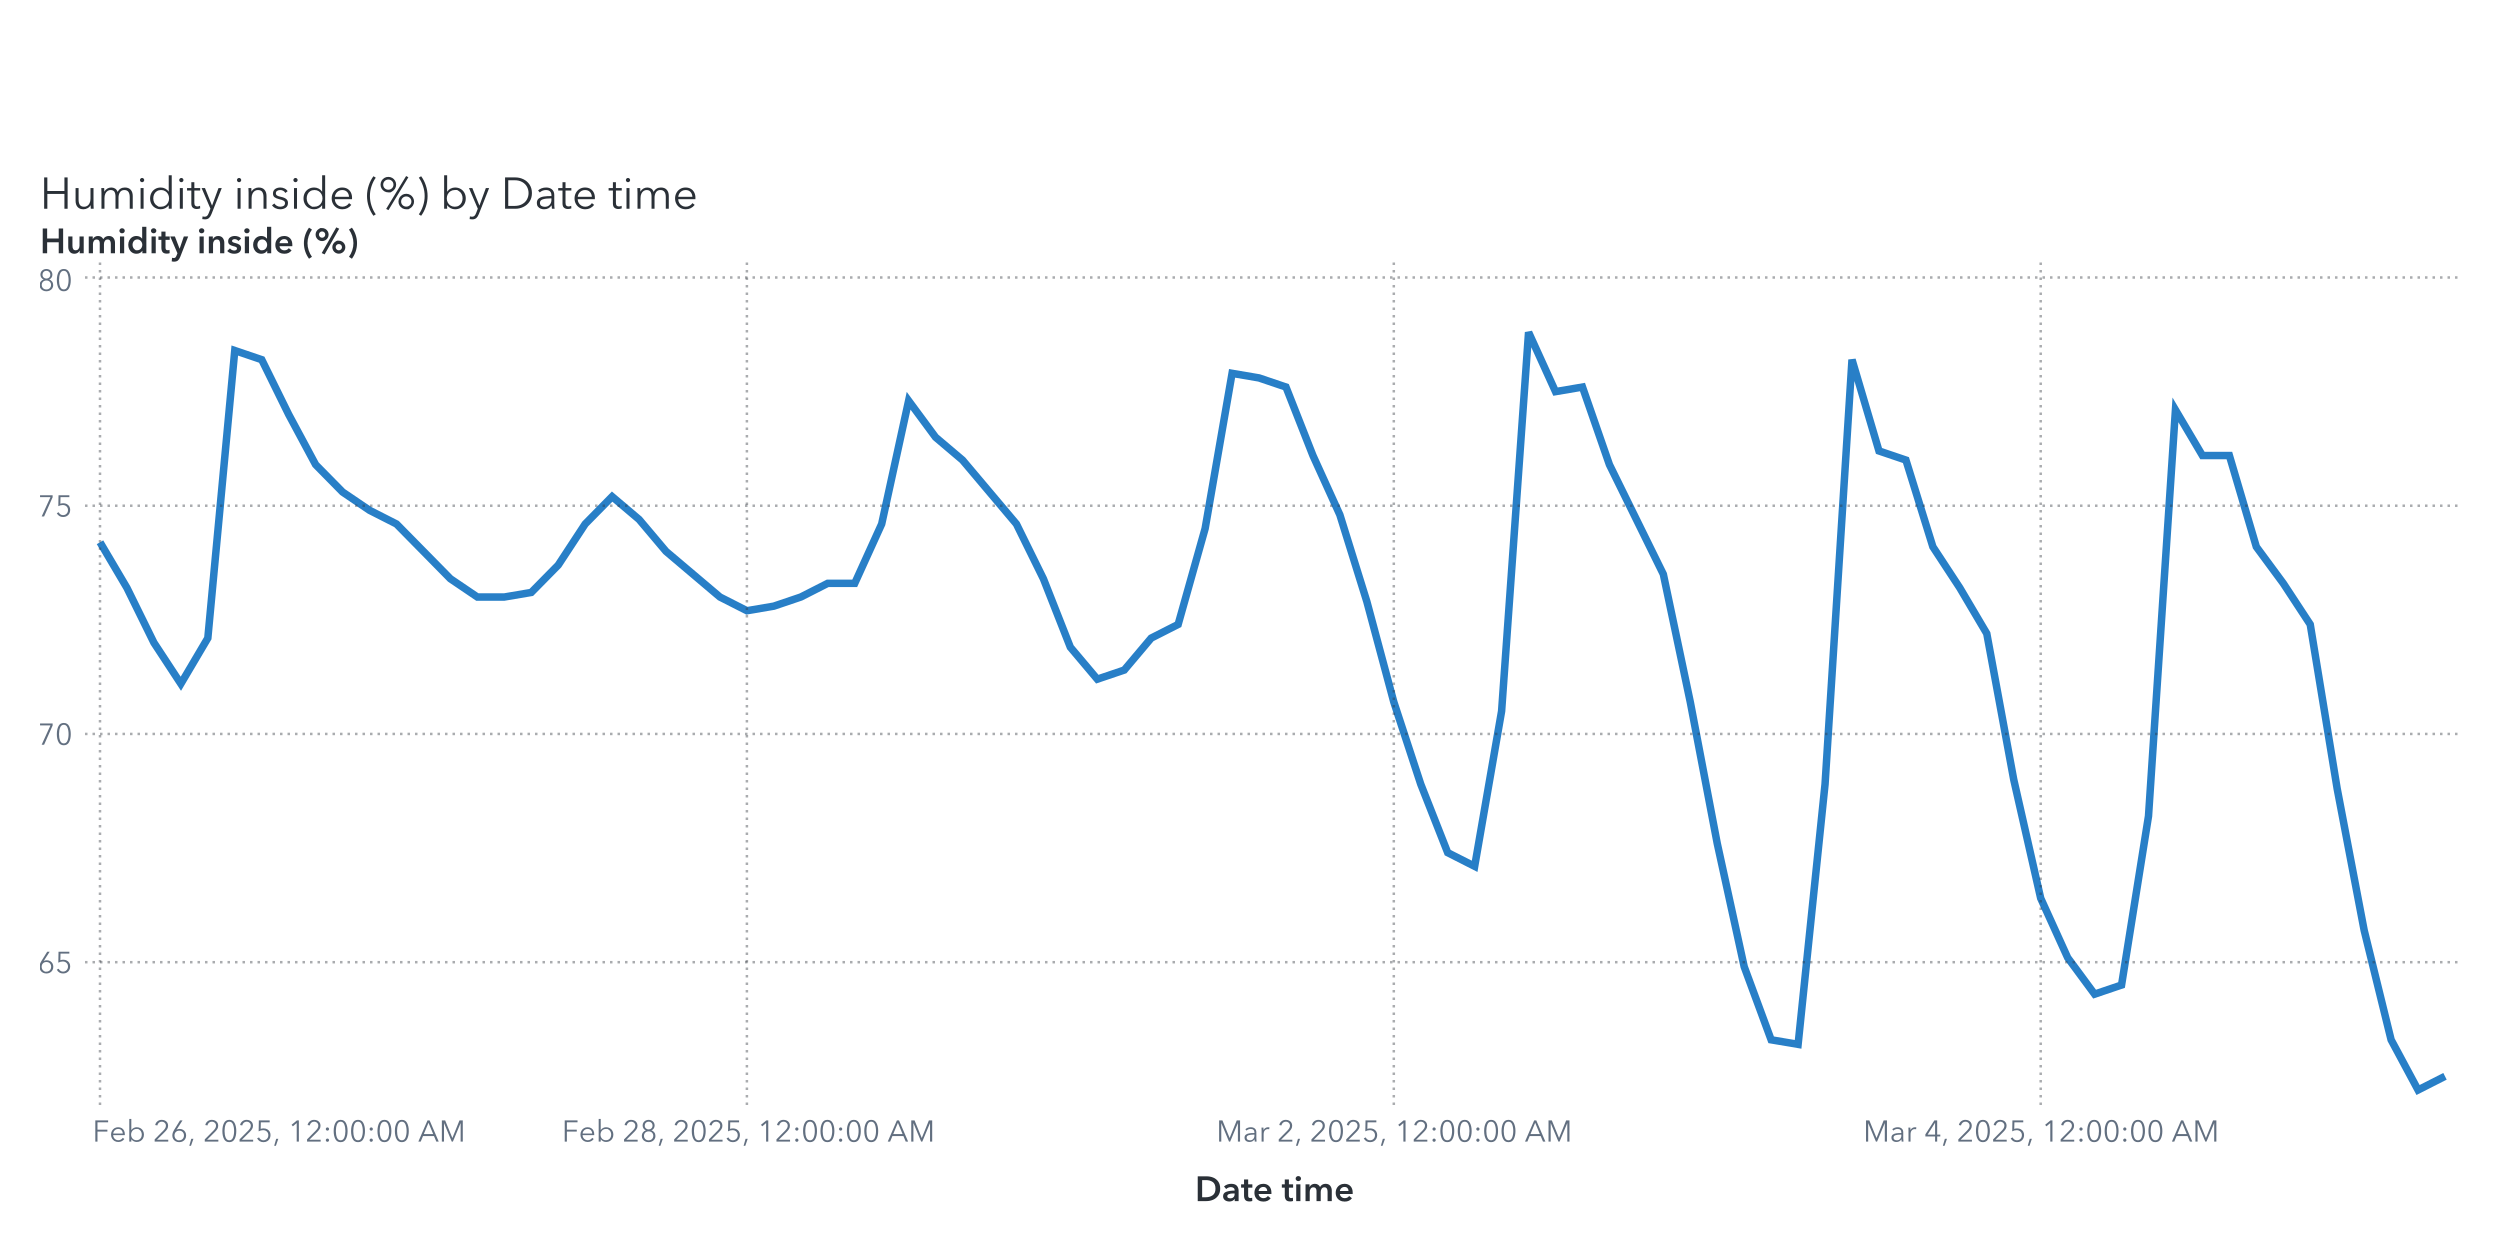
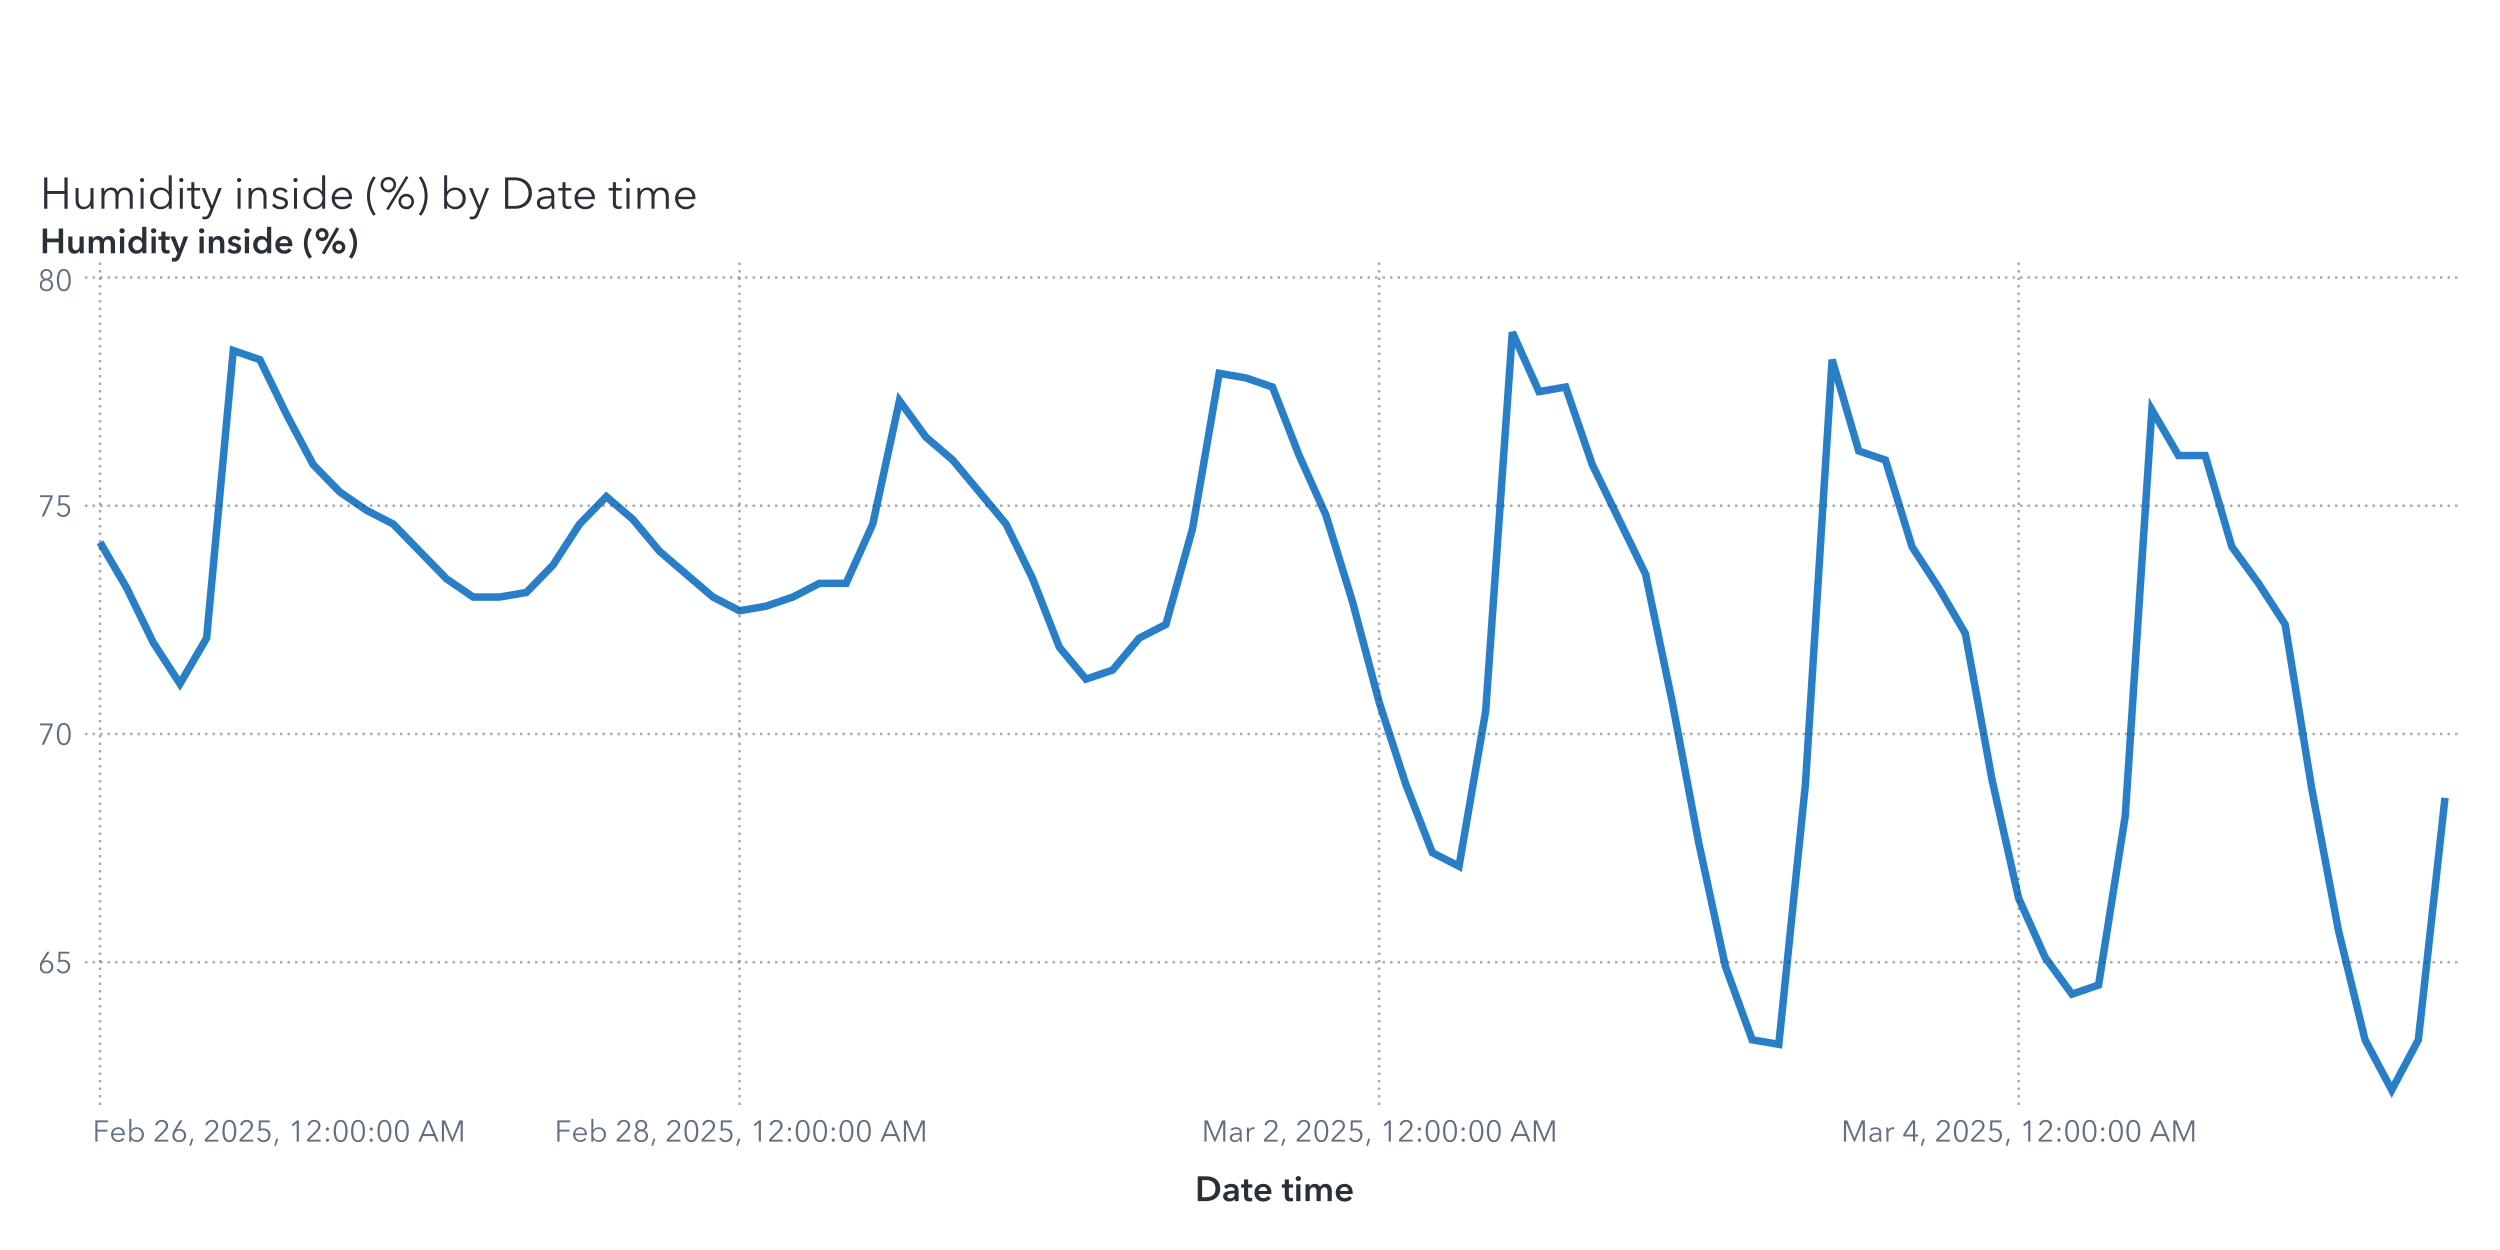
<svg xmlns="http://www.w3.org/2000/svg" xmlns:xlink="http://www.w3.org/1999/xlink" version="1.1" width="1000" height="500" viewBox="0 0 1000 500">
  <rect x="0" y="0" width="1000" height="500" fill="#ffffff">
</rect>
  <g>
    <rect x="0" y="0" rx="5" ry="5" width="1000.0" height="500.0" fill="#ffffff" opacity="0">
</rect>
    <rect x="0" y="0" rx="5" ry="5" width="1000.0" height="500.0" fill="#ffffff" opacity="0">
</rect>
    <rect x="0" y="0" rx="5" ry="5" width="1000.0" height="500.0" fill="#ffffff" opacity="0">
</rect>
    <rect x="0" y="50.0" rx="5" ry="5" width="1000.0" height="450.0" fill="#ffffff" opacity="0">
</rect>
    <g transform=" translate(16.0 -412.0)">
      <g transform="">
        <g fill="#2a3037" stroke="#2a3037" transform="translate(0 495.5) scale(0.0177 -0.0177)">
          <defs>
            <path id="g72/TT0" d="M94.0 708.0 L166.0 708.0 L166.0 401.0 L552.0 401.0 L552.0 708.0 L624.0 708.0 L624.0 0 L552.0 0 L552.0 335.0 L166.0 335.0 L166.0 0 L94.0 0 L94.0 708.0Z">
</path>
          </defs>
          <use x="0" y="0" xlink:href="#g72/TT0" />
          <defs>
            <path id="g117/TT0" d="M426.0 80.0 L424.0 80.0Q 405.0,40.0  359.5,14.0 T 264.0,-12.0 Q 177.0,-12.0  131.5,40.0 T 86.0,181.0  L86.0 468.0 L154.0 468.0 L154.0 209.0Q 154.0,130.0  182.5,87.5 T 281.0,45.0 Q 319.0,45.0  351.0,65.5 T 403.0,127.0 T 423.0,228.0  L423.0 468.0 L491.0 468.0 L491.0 103.0Q 491.0,43.0  495.0,0  L430.0 0Q 426.0,50.0  426.0,80.0 Z">
</path>
          </defs>
          <use x="718.0" y="0" xlink:href="#g117/TT0" />
          <defs>
            <path id="g109/TT0" d="M311.0 480.0Q 356.0,480.0  395.0,458.0 T 455.0,381.0 Q 479.0,429.0  521.0,454.5 T 619.0,480.0 Q 706.0,480.0  751.5,428.0 T 797.0,287.0  L797.0 0 L729.0 0 L729.0 259.0Q 729.0,423.0  608.0,423.0 Q 540.0,423.0  507.5,372.5 T 475.0,249.0  L475.0 0 L407.0 0 L407.0 273.0Q 407.0,347.0  382.5,385.0 T 294.0,423.0 Q 260.0,423.0  228.5,402.5 T 177.5,340.5 T 158.0,240.0  L158.0 0 L90.0 0 L90.0 365.0Q 90.0,425.0  86.0,468.0  L151.0 468.0Q 155.0,418.0  155.0,388.0  L157.0 388.0Q 178.0,429.0  219.5,454.5 T 311.0,480.0 Z">
</path>
          </defs>
          <use x="1299.0" y="0" xlink:href="#g109/TT0" />
          <defs>
            <path id="g105/TT0" d="M125.0 600.0Q 106.0,600.0  91.5,614.0 T 77.0,648.0 Q 77.0,668.0  91.5,682.0 T 125.0,696.0 Q 144.0,696.0  158.5,682.0 T 173.0,648.0 Q 173.0,628.0  158.5,614.0 T 125.0,600.0 Z M159.0 0 L91.0 0 L91.0 468.0 L159.0 468.0 L159.0 0Z">
</path>
          </defs>
          <use x="2182.0" y="0" xlink:href="#g105/TT0" />
          <defs>
            <path id="g100/TT0" d="M298.0 -12.0Q 227.0,-12.0  171.5,20.5 T 86.0,109.0 T 56.0,234.0 Q 56.0,303.0  86.0,359.0 T 171.5,447.5 T 298.0,480.0 Q 350.0,480.0  398.0,455.5 T 475.0,387.0  L477.0 387.0 L477.0 756.0 L545.0 756.0 L545.0 0 L477.0 0 L477.0 79.0 L475.0 79.0Q 446.0,36.0  398.0,12.0 T 298.0,-12.0 Z M305.0 46.0Q 357.0,46.0  398.0,70.5 T 462.0,138.0 T 485.0,234.0 Q 485.0,287.0  462.0,330.0 T 398.0,398.0 T 305.0,423.0 Q 250.0,423.0  210.0,398.0 T 149.0,330.0 T 128.0,234.0 Q 128.0,181.0  149.0,138.5 T 210.0,71.0 T 250.0,46.0 Z">
</path>
          </defs>
          <use x="2432.0" y="0" xlink:href="#g100/TT0" />
          <use x="3069.0" y="0" xlink:href="#g105/TT0" />
          <defs>
            <path id="g116/TT0" d="M169.0 411.0 L169.0 138.0Q 169.0,89.0  187.0,70.5 T 239.0,52.0 Q 268.0,52.0  298.0,67.0  L301.0 8.0Q 264.0,-6.0  221.0,-6.0 Q 173.0,-6.0  137.0,22.0 T 101.0,119.0  L101.0 411.0 L4.0 411.0 L4.0 468.0 L101.0 468.0 L101.0 600.0 L169.0 600.0 L169.0 468.0 L301.0 468.0 L301.0 411.0 L169.0 411.0Z">
</path>
          </defs>
          <use x="3319.0" y="0" xlink:href="#g116/TT0" />
          <defs>
            <path id="g121/TT0" d="M253.0 73.0 L398.0 468.0 L472.0 468.0 L239.0 -121.0Q 216.0,-180.0  182.5,-210.0 T 92.0,-240.0 Q 61.0,-240.0  31.0,-234.0  L38.0 -172.0Q 62.0,-180.0  88.0,-180.0 Q 121.0,-180.0  141.5,-159.5 T 178.0,-97.0  L216.0 1.0 L16.0 468.0 L92.0 468.0 L251.0 73.0 L253.0 73.0Z">
</path>
          </defs>
          <use x="3636.0" y="0" xlink:href="#g121/TT0" />
          <use x="4374.0" y="0" xlink:href="#g105/TT0" />
          <defs>
            <path id="g110/TT0" d="M155.0 388.0 L157.0 388.0Q 176.0,428.0  221.5,454.0 T 317.0,480.0 Q 404.0,480.0  449.5,428.0 T 495.0,287.0  L495.0 0 L427.0 0 L427.0 259.0Q 427.0,338.0  398.5,380.5 T 300.0,423.0 Q 262.0,423.0  230.0,402.5 T 178.0,341.0 T 158.0,240.0  L158.0 0 L90.0 0 L90.0 365.0Q 90.0,425.0  86.0,468.0  L151.0 468.0Q 155.0,418.0  155.0,388.0 Z">
</path>
          </defs>
          <use x="4624.0" y="0" xlink:href="#g110/TT0" />
          <defs>
            <path id="g115/TT0" d="M224.0 423.0Q 183.0,423.0  154.0,404.5 T 125.0,350.0 Q 125.0,318.0  151.0,300.0 T 237.0,270.0 Q 320.0,253.0  359.5,220.0 T 399.0,133.0 Q 399.0,59.0  347.5,23.5 T 223.0,-12.0 Q 167.0,-12.0  118.0,11.0 T 38.0,79.0  L92.0 119.0Q 111.0,87.0  146.5,66.5 T 222.0,46.0 Q 270.0,46.0  301.0,65.5 T 332.0,128.0 Q 332.0,163.0  299.5,182.0 T 194.0,218.0 Q 136.0,232.0  98.0,258.5 T 60.0,344.0 Q 60.0,411.0  108.5,445.5 T 227.0,480.0 Q 277.0,480.0  323.0,457.5 T 391.0,396.0  L339.0 357.0Q 324.0,387.0  293.0,405.0 T 224.0,423.0 Z">
</path>
          </defs>
          <use x="5205.0" y="0" xlink:href="#g115/TT0" />
          <use x="5649.0" y="0" xlink:href="#g105/TT0" />
          <use x="5899.0" y="0" xlink:href="#g100/TT0" />
          <defs>
            <path id="g101/TT0" d="M515.0 216.0 L127.0 216.0Q 128.0,169.0  150.5,130.5 T 212.0,69.0 T 298.0,46.0 Q 347.0,46.0  387.0,69.5 T 448.0,127.0  L499.0 87.0Q 421.0,-12.0  298.0,-12.0 Q 229.0,-12.0  174.0,20.0 T 87.5,108.0 T 56.0,234.0 Q 56.0,303.0  87.0,359.5 T 172.0,448.0 T 292.0,480.0 Q 363.0,480.0  413.5,449.5 T 490.0,366.0 T 516.0,248.0 Q 516.0,228.0  515.0,216.0 Z M292.0 423.0Q 248.0,423.0  211.5,402.0 T 153.0,345.5 T 128.0,270.0  L447.0 270.0Q 444.0,338.0  403.5,380.5 T 292.0,423.0 Z">
</path>
          </defs>
          <use x="6536.0" y="0" xlink:href="#g101/TT0" />
          <defs>
            <path id="g40/TT0" d="M230.0 -126.0 L178.0 -159.0Q 112.0,-72.0  72.0,46.0 T 32.0,288.0 Q 32.0,412.0  72.0,530.0 T 178.0,735.0  L230.0 702.0Q 170.0,618.0  134.0,509.0 T 98.0,288.0 Q 98.0,176.0  134.0,67.0 T 230.0,-126.0 Z">
</path>
          </defs>
          <use x="7358.0" y="0" xlink:href="#g40/TT0" />
          <defs>
            <path id="g37/TT0" d="M217.0 -31.0 L165.0 -4.0 L616.0 739.0 L667.0 712.0 L217.0 -31.0Z M214.0 370.0Q 165.0,370.0  125.0,393.5 T 61.5,457.0 T 38.0,545.0 Q 38.0,593.0  61.5,633.0 T 125.0,696.5 T 214.0,720.0 Q 263.0,720.0  303.0,696.5 T 366.5,633.0 T 390.0,545.0 Q 390.0,497.0  366.5,457.0 T 303.0,393.5 T 263.0,370.0 Z M214.0 660.0Q 166.0,660.0  132.0,627.0 T 98.0,545.0 Q 98.0,496.0  132.0,463.0 T 214.0,430.0 Q 262.0,430.0  296.0,463.0 T 330.0,545.0 Q 330.0,594.0  296.0,627.0 T 214.0,660.0 Z M619.0 -12.0Q 570.0,-12.0  530.0,11.5 T 466.5,75.0 T 443.0,163.0 Q 443.0,211.0  466.5,251.0 T 530.0,314.5 T 619.0,338.0 Q 668.0,338.0  708.0,314.5 T 771.5,251.0 T 795.0,163.0 Q 795.0,115.0  771.5,75.0 T 708.0,11.5 T 668.0,-12.0 Z M619.0 278.0Q 571.0,278.0  537.0,245.0 T 503.0,163.0 Q 503.0,114.0  537.0,81.0 T 619.0,48.0 Q 667.0,48.0  701.0,81.0 T 735.0,163.0 Q 735.0,212.0  701.0,245.0 T 619.0,278.0 Z">
</path>
          </defs>
          <use x="7658.0" y="0" xlink:href="#g37/TT0" />
          <defs>
            <path id="g41/TT0" d="M70.0 702.0 L122.0 735.0Q 188.0,648.0  228.0,530.0 T 268.0,288.0 Q 268.0,164.0  228.0,46.0 T 122.0,-159.0  L70.0 -126.0Q 130.0,-42.0  166.0,67.0 T 202.0,288.0 Q 202.0,400.0  166.0,509.0 T 70.0,702.0 Z">
</path>
          </defs>
          <use x="8491.0" y="0" xlink:href="#g41/TT0" />
          <defs>
            <path id="g98/TT0" d="M160.0 0 L92.0 0 L92.0 756.0 L160.0 756.0 L160.0 387.0 L162.0 387.0Q 191.0,431.0  239.0,455.5 T 339.0,480.0 Q 410.0,480.0  465.5,447.5 T 551.0,359.0 T 581.0,234.0 Q 581.0,165.0  551.0,109.0 T 465.5,20.5 T 339.0,-12.0 Q 287.0,-12.0  239.0,12.0 T 162.0,79.0  L160.0 79.0 L160.0 0Z M332.0 423.0Q 280.0,423.0  239.0,398.0 T 175.0,330.0 T 152.0,234.0 Q 152.0,181.0  175.0,138.0 T 239.0,70.5 T 332.0,46.0 Q 387.0,46.0  427.0,71.0 T 488.0,138.5 T 509.0,234.0 Q 509.0,287.0  488.0,330.0 T 427.0,398.0 T 387.0,423.0 Z">
</path>
          </defs>
          <use x="9041.0" y="0" xlink:href="#g98/TT0" />
          <use x="9678.0" y="0" xlink:href="#g121/TT0" />
          <defs>
            <path id="g68/TT0" d="M329.0 708.0Q 421.0,708.0  507.0,667.5 T 647.0,546.5 T 701.0,354.0 Q 701.0,242.0  647.0,161.5 T 507.0,40.5 T 329.0,0  L94.0 0 L94.0 708.0 L329.0 708.0Z M309.0 64.0Q 411.0,64.0  482.5,105.0 T 589.5,212.0 T 625.0,354.0 Q 625.0,430.0  589.5,496.0 T 482.5,603.0 T 309.0,644.0  L166.0 644.0 L166.0 64.0 L309.0 64.0Z">
</path>
          </defs>
          <use x="10416.0" y="0" xlink:href="#g68/TT0" />
          <defs>
            <path id="g97/TT0" d="M260.0 423.0Q 220.0,423.0  183.0,408.0 T 121.0,368.0  L83.0 413.0Q 113.0,443.0  161.0,461.5 T 267.0,480.0 Q 347.0,480.0  398.0,436.0 T 449.0,310.0  L449.0 105.0Q 449.0,42.0  457.0,0  L396.0 0Q 389.0,40.0  389.0,76.0  L387.0 76.0Q 355.0,30.0  314.5,9.0 T 217.0,-12.0 Q 178.0,-12.0  141.0,2.5 T 79.5,49.0 T 55.0,130.0 Q 55.0,198.0  99.0,232.0 T 212.5,276.5 T 385.0,287.0  L385.0 302.0Q 385.0,362.0  353.0,392.5 T 260.0,423.0 Z M125.0 133.0Q 125.0,87.0  157.0,65.5 T 235.0,44.0 Q 304.0,44.0  344.5,89.0 T 385.0,199.0  L385.0 234.0 L365.0 234.0Q 259.0,234.0  192.0,213.5 T 125.0,133.0 Z">
</path>
          </defs>
          <use x="11173.0" y="0" xlink:href="#g97/TT0" />
          <use x="11707.0" y="0" xlink:href="#g116/TT0" />
          <use x="12024.0" y="0" xlink:href="#g101/TT0" />
          <use x="12846.0" y="0" xlink:href="#g116/TT0" />
          <use x="13163.0" y="0" xlink:href="#g105/TT0" />
          <use x="13413.0" y="0" xlink:href="#g109/TT0" />
          <use x="14296.0" y="0" xlink:href="#g101/TT0" />
        </g>
        <text x="0" y="495.5" font-size="13.3pt" font-family="Avenir Next for SAS" fill="#2a3037" opacity="0">
Humidity inside (%) by Date time</text>
      </g>
    </g>
    <g transform=" translate(16.0 -16.0)">
      <defs>
        <clipPath id="ClipPath0">
          <rect x="18" y="118" width="953" height="340">
</rect>
        </clipPath>
      </defs>
      <g clip-path="url(#ClipPath0)">
        <defs>
          <clipPath id="ClipPath1">
            <rect x="18" y="120" width="951" height="338">
</rect>
          </clipPath>
        </defs>
        <g clip-path="url(#ClipPath1)">
-           <polyline id="Polyline_6" points="24.0,232.9  34.78,251.16  45.56,273.07  56.34,289.5  67.13,271.24  77.91,156.21  88.69,159.87  99.47,181.78  110.25,201.86  121.03,212.81  131.82,220.12  142.6,225.6  153.38,236.55  164.16,247.51  174.94,254.81  185.72,254.81  196.51,252.98  207.29,242.03  218.07,225.6  228.85,214.64  239.63,223.77  250.41,236.55  261.2,245.68  271.98,254.81  282.76,260.29  293.54,258.46  304.32,254.81  315.1,249.33  325.89,249.33  336.67,225.6  347.45,176.3  358.23,190.9  369.01,200.03  379.79,212.81  390.57,225.6  401.36,247.51  412.14,274.89  422.92,287.67  433.7,284.02  444.48,271.24  455.26,265.76  466.05,227.42  476.83,165.34  487.61,167.17  498.39,170.82  509.17,198.21  519.95,221.94  530.74,256.63  541.52,296.8  552.3,329.67  563.08,357.06  573.86,362.53  584.64,300.46  595.43,148.91  606.21,172.65  616.99,170.82  627.77,201.86  638.55,223.77  649.33,245.68  660.11,296.8  670.9,353.4  681.68,402.7  692.46,431.92  703.24,433.74  714.02,329.67  724.8,159.87  735.59,196.38  746.37,200.03  757.15,234.72  767.93,251.16  778.71,269.42  789.49,327.84  800.28,375.31  811.06,399.05  821.84,413.66  832.62,410.01  843.4,342.45  854.18,179.95  864.97,198.21  875.75,198.21  886.53,234.72  897.31,249.33  908.09,265.76  918.87,331.49  929.66,388.1  940.44,431.92  951.22,452.0  962.0,446.52 " fill="none" stroke="#287fc7" stroke-width="3.0">
+           <polyline id="Polyline_6" points="24.0,232.9  34.66,251.16  45.32,273.07  55.98,289.5  66.64,271.24  77.3,156.21  87.95,159.87  98.61,181.78  109.27,201.86  119.93,212.81  130.59,220.12  141.25,225.6  151.91,236.55  162.57,247.51  173.23,254.81  183.89,254.81  194.55,252.98  205.2,242.03  215.86,225.6  226.52,214.64  237.18,223.77  247.84,236.55  258.5,245.68  269.16,254.81  279.82,260.29  290.48,258.46  301.14,254.81  311.8,249.33  322.45,249.33  333.11,225.6  343.77,176.3  354.43,190.9  365.09,200.03  375.75,212.81  386.41,225.6  397.07,247.51  407.73,274.89  418.39,287.67  429.05,284.02  439.7,271.24  450.36,265.76  461.02,227.42  471.68,165.34  482.34,167.17  493.0,170.82  503.66,198.21  514.32,221.94  524.98,256.63  535.64,296.8  546.3,329.67  556.95,357.06  567.61,362.53  578.27,300.46  588.93,148.91  599.59,172.65  610.25,170.82  620.91,201.86  631.57,223.77  642.23,245.68  652.89,296.8  663.55,353.4  674.2,402.7  684.86,431.92  695.52,433.74  706.18,329.67  716.84,159.87  727.5,196.38  738.16,200.03  748.82,234.72  759.48,251.16  770.14,269.42  780.8,327.84  791.45,375.31  802.11,399.05  812.77,413.66  823.43,410.01  834.09,342.45  844.75,179.95  855.41,198.21  866.07,198.21  876.73,234.72  887.39,249.33  898.05,265.76  908.7,331.49  919.36,388.1  930.02,431.92  940.68,452.0  951.34,431.92  962.0,335.15 " fill="none" stroke="#287fc7" stroke-width="3.0">
</polyline>
        </g>
        <path d="M18.0 400.88L969.0 400.88" stroke="#2a3037" stroke-dasharray="1,2" fill="none" opacity="0.4">
</path>
        <path d="M18.0 309.58L969.0 309.58" stroke="#2a3037" stroke-dasharray="1,2" fill="none" opacity="0.4">
</path>
        <path d="M18.0 218.29L969.0 218.29" stroke="#2a3037" stroke-dasharray="1,2" fill="none" opacity="0.4">
</path>
        <path d="M18.0 127.0L969.0 127.0" stroke="#2a3037" stroke-dasharray="1,2" fill="none" opacity="0.4">
</path>
        <path d="M24.0 458.0L24.0 120.0" stroke="#2a3037" stroke-dasharray="1,2" fill="none" opacity="0.4">
</path>
-         <path d="M282.76 458.0L282.76 120.0" stroke="#2a3037" stroke-dasharray="1,2" fill="none" opacity="0.4">
- </path>
-         <path d="M541.52 458.0L541.52 120.0" stroke="#2a3037" stroke-dasharray="1,2" fill="none" opacity="0.4">
- </path>
-         <path d="M800.28 458.0L800.28 120.0" stroke="#2a3037" stroke-dasharray="1,2" fill="none" opacity="0.4">
+         <path d="M279.82 458.0L279.82 120.0" stroke="#2a3037" stroke-dasharray="1,2" fill="none" opacity="0.4">
+ </path>
+         <path d="M535.64 458.0L535.64 120.0" stroke="#2a3037" stroke-dasharray="1,2" fill="none" opacity="0.4">
+ </path>
+         <path d="M791.45 458.0L791.45 120.0" stroke="#2a3037" stroke-dasharray="1,2" fill="none" opacity="0.4">
</path>
      </g>
      <defs>
        <clipPath id="ClipPath2">
          <rect x="0" y="121" width="18" height="337">
</rect>
        </clipPath>
      </defs>
      <g clip-path="url(#ClipPath2)">
        <g fill="#626f80" stroke="#626f80" transform="translate(-0.92 405.18) scale(0.012 -0.012)">
          <defs>
            <path id="g54/TT0" d="M203.0 397.0Q 218.0,409.0  247.0,416.0 T 304.0,423.0 Q 365.0,423.0  414.5,395.5 T 492.0,318.0 T 520.0,205.0 Q 520.0,140.0  490.5,89.5 T 408.5,10.5 T 290.0,-18.0 Q 224.0,-18.0  171.5,10.5 T 89.5,89.5 T 60.0,205.0 Q 60.0,255.0  77.0,301.5 T 124.0,397.0  L317.0 708.0 L400.0 708.0 L201.0 399.0 L203.0 397.0Z M290.0 43.0Q 336.0,43.0  372.0,64.0 T 428.0,122.0 T 448.0,205.0 Q 448.0,275.0  405.0,320.0 T 290.0,365.0 Q 218.0,365.0  175.0,320.0 T 132.0,205.0 Q 132.0,159.0  152.0,122.0 T 208.0,64.0 T 244.0,43.0 Z">
</path>
          </defs>
          <use x="0" y="0" xlink:href="#g54/TT0" />
          <defs>
            <path id="g53/TT0" d="M180.0 644.0 L175.0 425.0Q 219.0,441.0  273.0,441.0 Q 339.0,441.0  391.5,413.0 T 473.5,334.5 T 503.0,219.0 Q 503.0,151.0  473.5,97.0 T 390.5,12.5 T 268.0,-18.0 Q 194.0,-18.0  140.0,16.0 T 56.0,111.0  L121.0 140.0Q 140.0,96.0  179.0,70.0 T 264.0,44.0 Q 311.0,44.0  349.0,66.0 T 408.5,126.5 T 430.0,212.0 Q 430.0,289.0  380.5,335.5 T 254.0,382.0 Q 180.0,382.0  107.0,343.0  L114.0 708.0 L475.0 708.0 L475.0 644.0 L180.0 644.0Z">
</path>
          </defs>
          <use x="580.0" y="0" xlink:href="#g53/TT0" />
        </g>
-         <text id="Text_96" x="13.0" y="405.18" font-size="9.0pt" font-family="Avenir Next for SAS" fill="#626f80" text-anchor="end" opacity="0">
+         <text id="Text_97" x="13.0" y="405.18" font-size="9.0pt" font-family="Avenir Next for SAS" fill="#626f80" text-anchor="end" opacity="0">
65</text>
        <g fill="#626f80" stroke="#626f80" transform="translate(-0.92 313.89) scale(0.012 -0.012)">
          <defs>
            <path id="g55/TT0" d="M498.0 642.0 L213.0 0 L132.0 0 L425.0 644.0 L78.0 644.0 L78.0 708.0 L498.0 708.0 L498.0 642.0Z">
</path>
          </defs>
          <use x="0" y="0" xlink:href="#g55/TT0" />
          <defs>
            <path id="g48/TT0" d="M522.0 353.0Q 522.0,195.0  467.0,88.5 T 290.0,-18.0 Q 167.0,-18.0  112.5,88.5 T 58.0,353.0 Q 58.0,512.0  112.5,619.0 T 290.0,726.0 Q 412.0,726.0  467.0,618.5 T 522.0,353.0 Z M131.0 353.0Q 131.0,226.0  167.5,135.0 T 290.0,44.0 Q 375.0,44.0  412.0,135.5 T 449.0,353.0 Q 449.0,480.0  412.0,572.5 T 290.0,665.0 Q 204.0,665.0  167.5,573.0 T 131.0,353.0 Z">
</path>
          </defs>
          <use x="580.0" y="0" xlink:href="#g48/TT0" />
        </g>
-         <text id="Text_97" x="13.0" y="313.89" font-size="9.0pt" font-family="Avenir Next for SAS" fill="#626f80" text-anchor="end" opacity="0">
+         <text id="Text_98" x="13.0" y="313.89" font-size="9.0pt" font-family="Avenir Next for SAS" fill="#626f80" text-anchor="end" opacity="0">
70</text>
        <g fill="#626f80" stroke="#626f80" transform="translate(-0.92 222.59) scale(0.012 -0.012)">
          <use x="0" y="0" xlink:href="#g55/TT0" />
          <use x="580.0" y="0" xlink:href="#g53/TT0" />
        </g>
-         <text id="Text_98" x="13.0" y="222.59" font-size="9.0pt" font-family="Avenir Next for SAS" fill="#626f80" text-anchor="end" opacity="0">
+         <text id="Text_99" x="13.0" y="222.59" font-size="9.0pt" font-family="Avenir Next for SAS" fill="#626f80" text-anchor="end" opacity="0">
75</text>
        <g fill="#626f80" stroke="#626f80" transform="translate(-0.92 132.3) scale(0.012 -0.012)">
          <defs>
            <path id="g56/TT0" d="M517.0 186.0Q 517.0,126.0  486.0,79.5 T 403.0,7.5 T 290.0,-18.0 Q 229.0,-18.0  177.0,7.5 T 94.0,79.5 T 63.0,186.0 Q 63.0,256.0  100.5,306.5 T 197.0,375.0  L197.0 377.0Q 150.0,393.0  120.0,437.5 T 90.0,537.0 Q 90.0,593.0  117.0,636.0 T 190.0,702.5 T 290.0,726.0 Q 344.0,726.0  390.0,702.5 T 463.0,636.0 T 490.0,537.0 Q 490.0,482.0  460.0,437.5 T 383.0,377.0  L383.0 375.0Q 442.0,358.0  479.5,307.0 T 517.0,186.0 Z M290.0 406.0Q 345.0,406.0  382.5,442.0 T 420.0,533.0 Q 420.0,590.0  383.0,627.5 T 290.0,665.0 Q 234.0,665.0  197.0,627.5 T 160.0,533.0 Q 160.0,478.0  197.5,442.0 T 290.0,406.0 Z M290.0 43.0Q 359.0,43.0  402.0,86.0 T 445.0,194.0 Q 445.0,258.0  402.0,300.0 T 290.0,342.0 Q 221.0,342.0  178.0,300.0 T 135.0,194.0 Q 135.0,129.0  178.0,86.0 T 290.0,43.0 Z">
</path>
          </defs>
          <use x="0" y="0" xlink:href="#g56/TT0" />
          <use x="580.0" y="0" xlink:href="#g48/TT0" />
        </g>
-         <text id="Text_99" x="13.0" y="132.3" font-size="9.0pt" font-family="Avenir Next for SAS" fill="#626f80" text-anchor="end" opacity="0">
+         <text id="Text_100" x="13.0" y="132.3" font-size="9.0pt" font-family="Avenir Next for SAS" fill="#626f80" text-anchor="end" opacity="0">
80</text>
      </g>
      <g fill="#2a3037" stroke="#2a3037" transform="translate(0 117.31) scale(0.014 -0.014)">
        <defs>
          <path id="g72/TT1" d="M78.0 708.0 L204.0 708.0 L204.0 422.0 L535.0 422.0 L535.0 708.0 L661.0 708.0 L661.0 0 L535.0 0 L535.0 314.0 L204.0 314.0 L204.0 0 L78.0 0 L78.0 708.0Z">
</path>
        </defs>
        <use x="0" y="0" xlink:href="#g72/TT1" />
        <defs>
          <path id="g117/TT1" d="M396.0 0 L396.0 77.0 L394.0 77.0Q 377.0,39.0  336.5,12.5 T 245.0,-14.0 Q 157.0,-14.0  112.5,42.5 T 68.0,180.0  L68.0 480.0 L188.0 480.0 L188.0 214.0Q 188.0,86.0  278.0,86.0 Q 332.0,86.0  361.0,124.5 T 390.0,216.0  L390.0 480.0 L510.0 480.0 L510.0 0 L396.0 0Z">
</path>
        </defs>
        <use x="739.0" y="0" xlink:href="#g117/TT1" />
        <defs>
          <path id="g109/TT1" d="M822.0 300.0 L822.0 0 L702.0 0 L702.0 266.0Q 702.0,394.0  612.0,394.0 Q 560.0,394.0  533.0,354.5 T 506.0,262.0  L506.0 0 L386.0 0 L386.0 290.0Q 386.0,337.0  363.5,365.5 T 297.0,394.0 Q 246.0,394.0  219.0,355.5 T 192.0,264.0  L192.0 0 L72.0 0 L72.0 480.0 L186.0 480.0 L186.0 403.0 L188.0 403.0Q 205.0,442.0  244.0,468.0 T 337.0,494.0 Q 390.0,494.0  428.0,470.0 T 487.0,403.0 Q 511.0,447.0  551.5,470.5 T 645.0,494.0 Q 733.0,494.0  777.5,437.5 T 822.0,300.0 Z">
</path>
        </defs>
        <use x="1321.0" y="0" xlink:href="#g109/TT1" />
        <defs>
          <path id="g105/TT1" d="M133.0 715.0Q 166.0,715.0  188.5,694.5 T 211.0,643.0 Q 211.0,612.0  188.5,591.5 T 133.0,571.0 Q 101.0,571.0  79.0,592.5 T 57.0,643.0 Q 57.0,672.0  79.0,693.5 T 133.0,715.0 Z M74.0 480.0 L194.0 480.0 L194.0 0 L74.0 0 L74.0 480.0Z">
</path>
        </defs>
        <use x="2211.0" y="0" xlink:href="#g105/TT1" />
        <defs>
          <path id="g100/TT1" d="M446.0 0 L446.0 72.0 L444.0 72.0Q 420.0,31.0  375.0,8.5 T 279.0,-14.0 Q 208.0,-14.0  154.5,20.5 T 72.0,113.5 T 43.0,242.0 Q 43.0,312.0  73.0,370.0 T 156.0,461.0 T 276.0,494.0 Q 377.0,494.0  437.0,419.0  L440.0 419.0 L440.0 756.0 L560.0 756.0 L560.0 0 L446.0 0Z M303.0 86.0Q 345.0,86.0  377.0,108.5 T 426.5,166.5 T 444.0,240.0 Q 444.0,278.0  426.5,314.5 T 377.0,373.5 T 303.0,396.0 Q 259.0,396.0  227.5,374.0 T 180.5,316.5 T 165.0,242.0 Q 165.0,203.0  180.5,167.0 T 227.5,108.5 T 259.0,86.0 Z">
</path>
        </defs>
        <use x="2479.0" y="0" xlink:href="#g100/TT1" />
        <use x="3113.0" y="0" xlink:href="#g105/TT1" />
        <defs>
          <path id="g116/TT1" d="M3.0 480.0 L87.0 480.0 L87.0 619.0 L205.0 619.0 L205.0 480.0 L325.0 480.0 L325.0 384.0 L205.0 384.0 L205.0 161.0Q 205.0,125.0  218.0,106.0 T 268.0,87.0 Q 299.0,87.0  319.0,97.0  L323.0 3.0Q 289.0,-10.0  243.0,-10.0 Q 155.0,-10.0  121.0,35.5 T 87.0,160.0  L87.0 384.0 L3.0 384.0 L3.0 480.0Z">
</path>
        </defs>
        <use x="3381.0" y="0" xlink:href="#g116/TT1" />
        <defs>
          <path id="g121/TT1" d="M133.0 480.0 L267.0 131.0 L269.0 131.0 L388.0 480.0 L513.0 480.0 L286.0 -103.0Q 258.0,-174.0  218.5,-207.0 T 104.0,-240.0 Q 71.0,-240.0  42.0,-233.0  L52.0 -129.0Q 74.0,-136.0  97.0,-136.0 Q 133.0,-136.0  149.0,-119.5 T 182.0,-61.0  L206.0 0 L0 480.0 L133.0 480.0Z">
</path>
        </defs>
        <use x="3721.0" y="0" xlink:href="#g121/TT1" />
        <use x="4484.0" y="0" xlink:href="#g105/TT1" />
        <defs>
          <path id="g110/TT1" d="M186.0 480.0 L186.0 403.0 L188.0 403.0Q 205.0,441.0  245.5,467.5 T 337.0,494.0 Q 425.0,494.0  469.5,437.5 T 514.0,300.0  L514.0 0 L394.0 0 L394.0 266.0Q 394.0,394.0  304.0,394.0 Q 250.0,394.0  221.0,355.5 T 192.0,264.0  L192.0 0 L72.0 0 L72.0 480.0 L186.0 480.0Z">
</path>
        </defs>
        <use x="4752.0" y="0" xlink:href="#g110/TT1" />
        <defs>
          <path id="g115/TT1" d="M230.0 404.0Q 198.0,404.0  175.5,391.0 T 153.0,352.0 Q 153.0,327.0  176.0,315.0 T 257.0,289.0 Q 325.0,273.0  368.5,241.0 T 412.0,146.0 Q 412.0,64.0  355.5,25.0 T 212.0,-14.0 Q 155.0,-14.0  102.0,7.0 T 15.0,65.0  L94.0 139.0Q 114.0,112.0  146.5,95.5 T 217.0,79.0 Q 248.0,79.0  271.0,93.0 T 294.0,136.0 Q 294.0,164.0  269.5,177.5 T 184.0,205.0 Q 119.0,221.0  80.5,250.5 T 42.0,341.0 Q 42.0,416.0  98.0,455.0 T 233.0,494.0 Q 287.0,494.0  336.0,475.0 T 413.0,421.0  L335.0 352.0Q 318.0,374.0  290.0,389.0 T 230.0,404.0 Z">
</path>
        </defs>
        <use x="5334.0" y="0" xlink:href="#g115/TT1" />
        <use x="5778.0" y="0" xlink:href="#g105/TT1" />
        <use x="6046.0" y="0" xlink:href="#g100/TT1" />
        <defs>
          <path id="g101/TT1" d="M529.0 202.0 L164.0 202.0Q 168.0,152.0  208.0,118.0 T 301.0,84.0 Q 384.0,84.0  428.0,146.0  L508.0 82.0Q 437.0,-14.0  302.0,-14.0 Q 228.0,-14.0  169.5,16.5 T 77.5,104.0 T 44.0,237.0 Q 44.0,313.0  77.0,371.5 T 168.0,462.0 T 298.0,494.0 Q 402.0,494.0  466.0,427.0 T 530.0,234.0 Q 530.0,213.0  529.0,202.0 Z M297.0 404.0Q 244.0,404.0  206.0,371.0 T 164.0,288.0  L410.0 288.0Q 410.0,338.0  381.0,371.0 T 297.0,404.0 Z">
</path>
        </defs>
        <use x="6680.0" y="0" xlink:href="#g101/TT1" />
        <defs>
          <path id="g40/TT1" d="M182.0 732.0 L266.0 677.0Q 206.0,593.0  172.5,492.0 T 139.0,288.0 Q 139.0,185.0  172.5,84.0 T 266.0,-101.0  L182.0 -156.0Q 112.0,-60.0  74.0,54.0 T 36.0,288.0 Q 36.0,408.0  74.0,522.0 T 182.0,732.0 Z">
</path>
        </defs>
        <use x="7504.0" y="0" xlink:href="#g40/TT1" />
        <defs>
          <path id="g37/TT1" d="M631.0 740.0 L714.0 702.0 L298.0 -32.0 L215.0 6.0 L631.0 740.0Z M226.0 720.0Q 277.0,720.0  319.5,695.0 T 387.0,627.5 T 412.0,534.0 Q 412.0,483.0  387.0,440.5 T 319.5,373.0 T 226.0,348.0 Q 175.0,348.0  132.5,373.0 T 65.0,440.5 T 40.0,534.0 Q 40.0,585.0  65.0,627.5 T 132.5,695.0 T 175.0,720.0 Z M226.0 624.0Q 189.0,624.0  162.5,598.0 T 136.0,534.0 Q 136.0,497.0  162.5,470.5 T 226.0,444.0 Q 264.0,444.0  290.0,470.5 T 316.0,534.0 Q 316.0,572.0  290.0,598.0 T 226.0,624.0 Z M704.0 360.0Q 755.0,360.0  797.5,335.0 T 865.0,267.5 T 890.0,174.0 Q 890.0,123.0  865.0,80.5 T 797.5,13.0 T 704.0,-12.0 Q 653.0,-12.0  610.5,13.0 T 543.0,80.5 T 518.0,174.0 Q 518.0,225.0  543.0,267.5 T 610.5,335.0 T 653.0,360.0 Z M704.0 264.0Q 667.0,264.0  640.5,238.0 T 614.0,174.0 Q 614.0,137.0  640.5,110.5 T 704.0,84.0 Q 742.0,84.0  768.0,110.5 T 794.0,174.0 Q 794.0,212.0  768.0,238.0 T 704.0,264.0 Z">
</path>
        </defs>
        <use x="7834.0" y="0" xlink:href="#g37/TT1" />
        <defs>
          <path id="g41/TT1" d="M148.0 -156.0 L64.0 -101.0Q 124.0,-17.0  157.5,84.0 T 191.0,288.0 Q 191.0,391.0  157.5,492.0 T 64.0,677.0  L148.0 732.0Q 218.0,636.0  256.0,522.0 T 294.0,288.0 Q 294.0,168.0  256.0,54.0 T 148.0,-156.0 Z">
</path>
        </defs>
        <use x="8764.0" y="0" xlink:href="#g41/TT1" />
      </g>
-       <text id="Text_100" x="0" y="117.31" font-size="10.5pt" font-family="Avenir Next for SAS" font-weight="bold" fill="#2a3037" text-anchor="start" opacity="0">
+       <text id="Text_101" x="0" y="117.31" font-size="10.5pt" font-family="Avenir Next for SAS" font-weight="bold" fill="#2a3037" text-anchor="start" opacity="0">
Humidity inside (%)</text>
      <defs>
        <clipPath id="ClipPath3">
          <rect x="18" y="458" width="950" height="42">
</rect>
        </clipPath>
      </defs>
      <g clip-path="url(#ClipPath3)">
        <g fill="#626f80" stroke="#626f80" transform="translate(21.0 472.65) scale(0.012 -0.012)">
          <defs>
            <path id="g70/TT0" d="M166.0 0 L94.0 0 L94.0 708.0 L521.0 708.0 L521.0 644.0 L166.0 644.0 L166.0 398.0 L496.0 398.0 L496.0 335.0 L166.0 335.0 L166.0 0Z">
</path>
          </defs>
          <use x="0" y="0" xlink:href="#g70/TT0" />
          <use x="562.0" y="0" xlink:href="#g101/TT0" />
          <use x="1134.0" y="0" xlink:href="#g98/TT0" />
          <defs>
            <path id="g50/TT0" d="M51.0 0 L51.0 75.0 L341.0 368.0Q 380.0,408.0  403.0,447.0 T 426.0,530.0 Q 426.0,590.0  385.5,627.5 T 286.0,665.0 Q 230.0,665.0  191.0,630.0 T 140.0,539.0  L69.0 553.0Q 84.0,629.0  144.0,677.5 T 286.0,726.0 Q 344.0,726.0  392.5,703.5 T 470.0,637.0 T 499.0,531.0 Q 499.0,469.0  470.0,421.5 T 384.0,317.0  L129.0 64.0 L504.0 64.0 L504.0 0 L51.0 0Z">
</path>
          </defs>
          <use x="2021.0" y="0" xlink:href="#g50/TT0" />
          <use x="2601.0" y="0" xlink:href="#g54/TT0" />
          <defs>
            <path id="g44/TT0" d="M102.0 -140.0 L45.0 -140.0 L112.0 95.0 L183.0 95.0 L102.0 -140.0Z">
</path>
          </defs>
          <use x="3181.0" y="0" xlink:href="#g44/TT0" />
          <use x="3691.0" y="0" xlink:href="#g50/TT0" />
          <use x="4271.0" y="0" xlink:href="#g48/TT0" />
          <use x="4851.0" y="0" xlink:href="#g50/TT0" />
          <use x="5431.0" y="0" xlink:href="#g53/TT0" />
          <use x="6011.0" y="0" xlink:href="#g44/TT0" />
          <defs>
            <path id="g49/TT0" d="M358.0 0 L286.0 0 L286.0 619.0 L158.0 510.0 L114.0 560.0 L294.0 708.0 L358.0 708.0 L358.0 0Z">
</path>
          </defs>
          <use x="6521.0" y="0" xlink:href="#g49/TT0" />
          <use x="7101.0" y="0" xlink:href="#g50/TT0" />
          <defs>
            <path id="g58/TT0" d="M150.0 366.0Q 127.0,366.0  111.5,382.0 T 96.0,420.0 Q 96.0,442.0  111.5,458.0 T 150.0,474.0 Q 173.0,474.0  188.5,458.0 T 204.0,420.0 Q 204.0,398.0  188.5,382.0 T 150.0,366.0 Z M150.0 -6.0Q 127.0,-6.0  111.5,10.0 T 96.0,48.0 Q 96.0,70.0  111.5,86.0 T 150.0,102.0 Q 173.0,102.0  188.5,86.0 T 204.0,48.0 Q 204.0,26.0  188.5,10.0 T 150.0,-6.0 Z">
</path>
          </defs>
          <use x="7681.0" y="0" xlink:href="#g58/TT0" />
          <use x="7981.0" y="0" xlink:href="#g48/TT0" />
          <use x="8561.0" y="0" xlink:href="#g48/TT0" />
          <use x="9141.0" y="0" xlink:href="#g58/TT0" />
          <use x="9441.0" y="0" xlink:href="#g48/TT0" />
          <use x="10021.0" y="0" xlink:href="#g48/TT0" />
          <defs>
            <path id="g65/TT0" d="M89.0 0 L10.0 0 L316.0 708.0 L386.0 708.0 L690.0 0 L610.0 0 L532.0 186.0 L166.0 186.0 L89.0 0Z M193.0 252.0 L505.0 252.0 L349.0 628.0 L193.0 252.0Z">
</path>
          </defs>
          <use x="10851.0" y="0" xlink:href="#g65/TT0" />
          <defs>
            <path id="g77/TT0" d="M444.0 122.0 L445.0 122.0 L682.0 708.0 L792.0 708.0 L792.0 0 L720.0 0 L720.0 615.0 L718.0 615.0 L462.0 0 L424.0 0 L168.0 615.0 L166.0 615.0 L166.0 0 L94.0 0 L94.0 708.0 L204.0 708.0 L444.0 122.0Z">
</path>
          </defs>
          <use x="11551.0" y="0" xlink:href="#g77/TT0" />
        </g>
-         <text id="Text_102" x="95.0" y="472.65" font-size="9.0pt" font-family="Avenir Next for SAS" fill="#626f80" text-anchor="middle" opacity="0">
+         <text id="Text_103" x="95.0" y="472.65" font-size="9.0pt" font-family="Avenir Next for SAS" fill="#626f80" text-anchor="middle" opacity="0">
Feb 26, 2025, 12:00:00 AM</text>
-         <g fill="#626f80" stroke="#626f80" transform="translate(208.76 472.65) scale(0.012 -0.012)">
+         <g fill="#626f80" stroke="#626f80" transform="translate(205.82 472.65) scale(0.012 -0.012)">
          <use x="0" y="0" xlink:href="#g70/TT0" />
          <use x="562.0" y="0" xlink:href="#g101/TT0" />
          <use x="1134.0" y="0" xlink:href="#g98/TT0" />
          <use x="2021.0" y="0" xlink:href="#g50/TT0" />
          <use x="2601.0" y="0" xlink:href="#g56/TT0" />
          <use x="3181.0" y="0" xlink:href="#g44/TT0" />
          <use x="3691.0" y="0" xlink:href="#g50/TT0" />
          <use x="4271.0" y="0" xlink:href="#g48/TT0" />
          <use x="4851.0" y="0" xlink:href="#g50/TT0" />
          <use x="5431.0" y="0" xlink:href="#g53/TT0" />
          <use x="6011.0" y="0" xlink:href="#g44/TT0" />
          <use x="6521.0" y="0" xlink:href="#g49/TT0" />
          <use x="7101.0" y="0" xlink:href="#g50/TT0" />
          <use x="7681.0" y="0" xlink:href="#g58/TT0" />
          <use x="7981.0" y="0" xlink:href="#g48/TT0" />
          <use x="8561.0" y="0" xlink:href="#g48/TT0" />
          <use x="9141.0" y="0" xlink:href="#g58/TT0" />
          <use x="9441.0" y="0" xlink:href="#g48/TT0" />
          <use x="10021.0" y="0" xlink:href="#g48/TT0" />
          <use x="10851.0" y="0" xlink:href="#g65/TT0" />
          <use x="11551.0" y="0" xlink:href="#g77/TT0" />
        </g>
-         <text id="Text_103" x="282.76" y="472.65" font-size="9.0pt" font-family="Avenir Next for SAS" fill="#626f80" text-anchor="middle" opacity="0">
+         <text id="Text_104" x="279.82" y="472.65" font-size="9.0pt" font-family="Avenir Next for SAS" fill="#626f80" text-anchor="middle" opacity="0">
Feb 28, 2025, 12:00:00 AM</text>
-         <g fill="#626f80" stroke="#626f80" transform="translate(470.52 472.65) scale(0.012 -0.012)">
+         <g fill="#626f80" stroke="#626f80" transform="translate(464.64 472.65) scale(0.012 -0.012)">
          <use x="0" y="0" xlink:href="#g77/TT0" />
          <use x="886.0" y="0" xlink:href="#g97/TT0" />
          <defs>
            <path id="g114/TT0" d="M86.0 468.0 L151.0 468.0Q 155.0,418.0  155.0,388.0  L157.0 388.0Q 177.0,429.0  217.5,454.5 T 307.0,480.0 Q 334.0,480.0  352.0,475.0  L343.0 411.0Q 337.0,413.0  322.5,415.0 T 295.0,417.0 Q 236.0,417.0  197.0,372.5 T 158.0,240.0  L158.0 0 L90.0 0 L90.0 365.0Q 90.0,425.0  86.0,468.0 Z">
</path>
          </defs>
          <use x="1420.0" y="0" xlink:href="#g114/TT0" />
          <use x="2030.0" y="0" xlink:href="#g50/TT0" />
          <use x="2610.0" y="0" xlink:href="#g44/TT0" />
          <use x="3120.0" y="0" xlink:href="#g50/TT0" />
          <use x="3700.0" y="0" xlink:href="#g48/TT0" />
          <use x="4280.0" y="0" xlink:href="#g50/TT0" />
          <use x="4860.0" y="0" xlink:href="#g53/TT0" />
          <use x="5440.0" y="0" xlink:href="#g44/TT0" />
          <use x="5950.0" y="0" xlink:href="#g49/TT0" />
          <use x="6530.0" y="0" xlink:href="#g50/TT0" />
          <use x="7110.0" y="0" xlink:href="#g58/TT0" />
          <use x="7410.0" y="0" xlink:href="#g48/TT0" />
          <use x="7990.0" y="0" xlink:href="#g48/TT0" />
          <use x="8570.0" y="0" xlink:href="#g58/TT0" />
          <use x="8870.0" y="0" xlink:href="#g48/TT0" />
          <use x="9450.0" y="0" xlink:href="#g48/TT0" />
          <use x="10280.0" y="0" xlink:href="#g65/TT0" />
          <use x="10980.0" y="0" xlink:href="#g77/TT0" />
        </g>
-         <text id="Text_104" x="541.52" y="472.65" font-size="9.0pt" font-family="Avenir Next for SAS" fill="#626f80" text-anchor="middle" opacity="0">
+         <text id="Text_105" x="535.64" y="472.65" font-size="9.0pt" font-family="Avenir Next for SAS" fill="#626f80" text-anchor="middle" opacity="0">
Mar 2, 2025, 12:00:00 AM</text>
-         <g fill="#626f80" stroke="#626f80" transform="translate(729.28 472.65) scale(0.012 -0.012)">
+         <g fill="#626f80" stroke="#626f80" transform="translate(720.45 472.65) scale(0.012 -0.012)">
          <use x="0" y="0" xlink:href="#g77/TT0" />
          <use x="886.0" y="0" xlink:href="#g97/TT0" />
          <use x="1420.0" y="0" xlink:href="#g114/TT0" />
          <defs>
            <path id="g52/TT0" d="M436.0 234.0 L540.0 234.0 L540.0 171.0 L436.0 171.0 L436.0 0 L366.0 0 L366.0 171.0 L42.0 171.0 L42.0 241.0 L342.0 708.0 L436.0 708.0 L436.0 234.0Z M366.0 627.0 L364.0 627.0 L117.0 234.0 L366.0 234.0 L366.0 627.0Z">
</path>
          </defs>
          <use x="2030.0" y="0" xlink:href="#g52/TT0" />
          <use x="2610.0" y="0" xlink:href="#g44/TT0" />
          <use x="3120.0" y="0" xlink:href="#g50/TT0" />
          <use x="3700.0" y="0" xlink:href="#g48/TT0" />
          <use x="4280.0" y="0" xlink:href="#g50/TT0" />
          <use x="4860.0" y="0" xlink:href="#g53/TT0" />
          <use x="5440.0" y="0" xlink:href="#g44/TT0" />
          <use x="5950.0" y="0" xlink:href="#g49/TT0" />
          <use x="6530.0" y="0" xlink:href="#g50/TT0" />
          <use x="7110.0" y="0" xlink:href="#g58/TT0" />
          <use x="7410.0" y="0" xlink:href="#g48/TT0" />
          <use x="7990.0" y="0" xlink:href="#g48/TT0" />
          <use x="8570.0" y="0" xlink:href="#g58/TT0" />
          <use x="8870.0" y="0" xlink:href="#g48/TT0" />
          <use x="9450.0" y="0" xlink:href="#g48/TT0" />
          <use x="10280.0" y="0" xlink:href="#g65/TT0" />
          <use x="10980.0" y="0" xlink:href="#g77/TT0" />
        </g>
-         <text id="Text_105" x="800.28" y="472.65" font-size="9.0pt" font-family="Avenir Next for SAS" fill="#626f80" text-anchor="middle" opacity="0">
+         <text id="Text_106" x="791.45" y="472.65" font-size="9.0pt" font-family="Avenir Next for SAS" fill="#626f80" text-anchor="middle" opacity="0">
Mar 4, 2025, 12:00:00 AM</text>
      </g>
      <g fill="#2a3037" stroke="#2a3037" transform="translate(462.0 496.44) scale(0.014 -0.014)">
        <defs>
          <path id="g68/TT1" d="M329.0 708.0Q 430.0,708.0  518.5,673.0 T 663.5,558.5 T 720.0,354.0 Q 720.0,237.0  663.0,157.0 T 516.5,38.5 T 329.0,0  L78.0 0 L78.0 708.0 L329.0 708.0Z M585.0 354.0Q 585.0,492.0  506.0,546.0 T 309.0,600.0  L204.0 600.0 L204.0 110.0 L309.0 110.0Q 424.0,110.0  504.5,166.5 T 585.0,354.0 Z">
</path>
        </defs>
        <use x="0" y="0" xlink:href="#g68/TT1" />
        <defs>
          <path id="g97/TT1" d="M367.0 61.0Q 349.0,29.0  308.5,8.5 T 218.0,-12.0 Q 175.0,-12.0  134.0,3.0 T 65.5,51.5 T 38.0,137.0 Q 38.0,233.0  131.0,266.5 T 368.0,300.0  L368.0 312.0Q 368.0,354.0  337.0,377.0 T 258.0,400.0 Q 221.0,400.0  186.0,384.5 T 127.0,345.0  L65.0 418.0Q 105.0,455.0  158.5,474.5 T 268.0,494.0 Q 385.0,494.0  433.5,436.0 T 482.0,292.0  L482.0 0 L370.0 0 L370.0 61.0 L367.0 61.0Z M341.0 219.0Q 158.0,219.0  158.0,139.0 Q 158.0,107.0  182.5,93.0 T 242.0,79.0 Q 303.0,79.0  335.5,111.5 T 368.0,202.0  L368.0 219.0 L341.0 219.0Z">
</path>
        </defs>
        <use x="764.0" y="0" xlink:href="#g97/TT1" />
        <use x="1314.0" y="0" xlink:href="#g116/TT1" />
        <use x="1654.0" y="0" xlink:href="#g101/TT1" />
        <use x="2478.0" y="0" xlink:href="#g116/TT1" />
        <use x="2818.0" y="0" xlink:href="#g105/TT1" />
        <use x="3086.0" y="0" xlink:href="#g109/TT1" />
        <use x="3976.0" y="0" xlink:href="#g101/TT1" />
      </g>
-       <text id="Text_106" x="493.0" y="496.44" font-size="10.5pt" font-family="Avenir Next for SAS" font-weight="bold" fill="#2a3037" text-anchor="middle" opacity="0">
+       <text id="Text_107" x="493.0" y="496.44" font-size="10.5pt" font-family="Avenir Next for SAS" font-weight="bold" fill="#2a3037" text-anchor="middle" opacity="0">
Date time</text>
    </g>
    <g transform=" translate(16.0 -16.0)">
</g>
    <g transform=" translate(16.0 -16.0)">
</g>
    <g transform=" translate(16.0 -16.0)">
</g>
  </g>
</svg>
